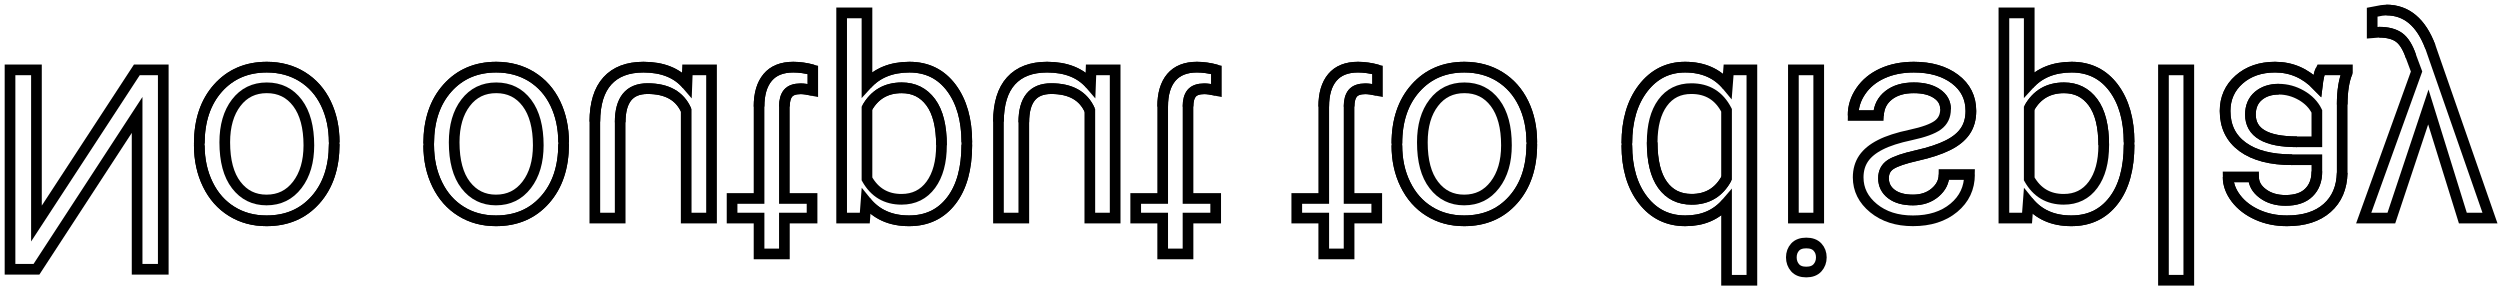
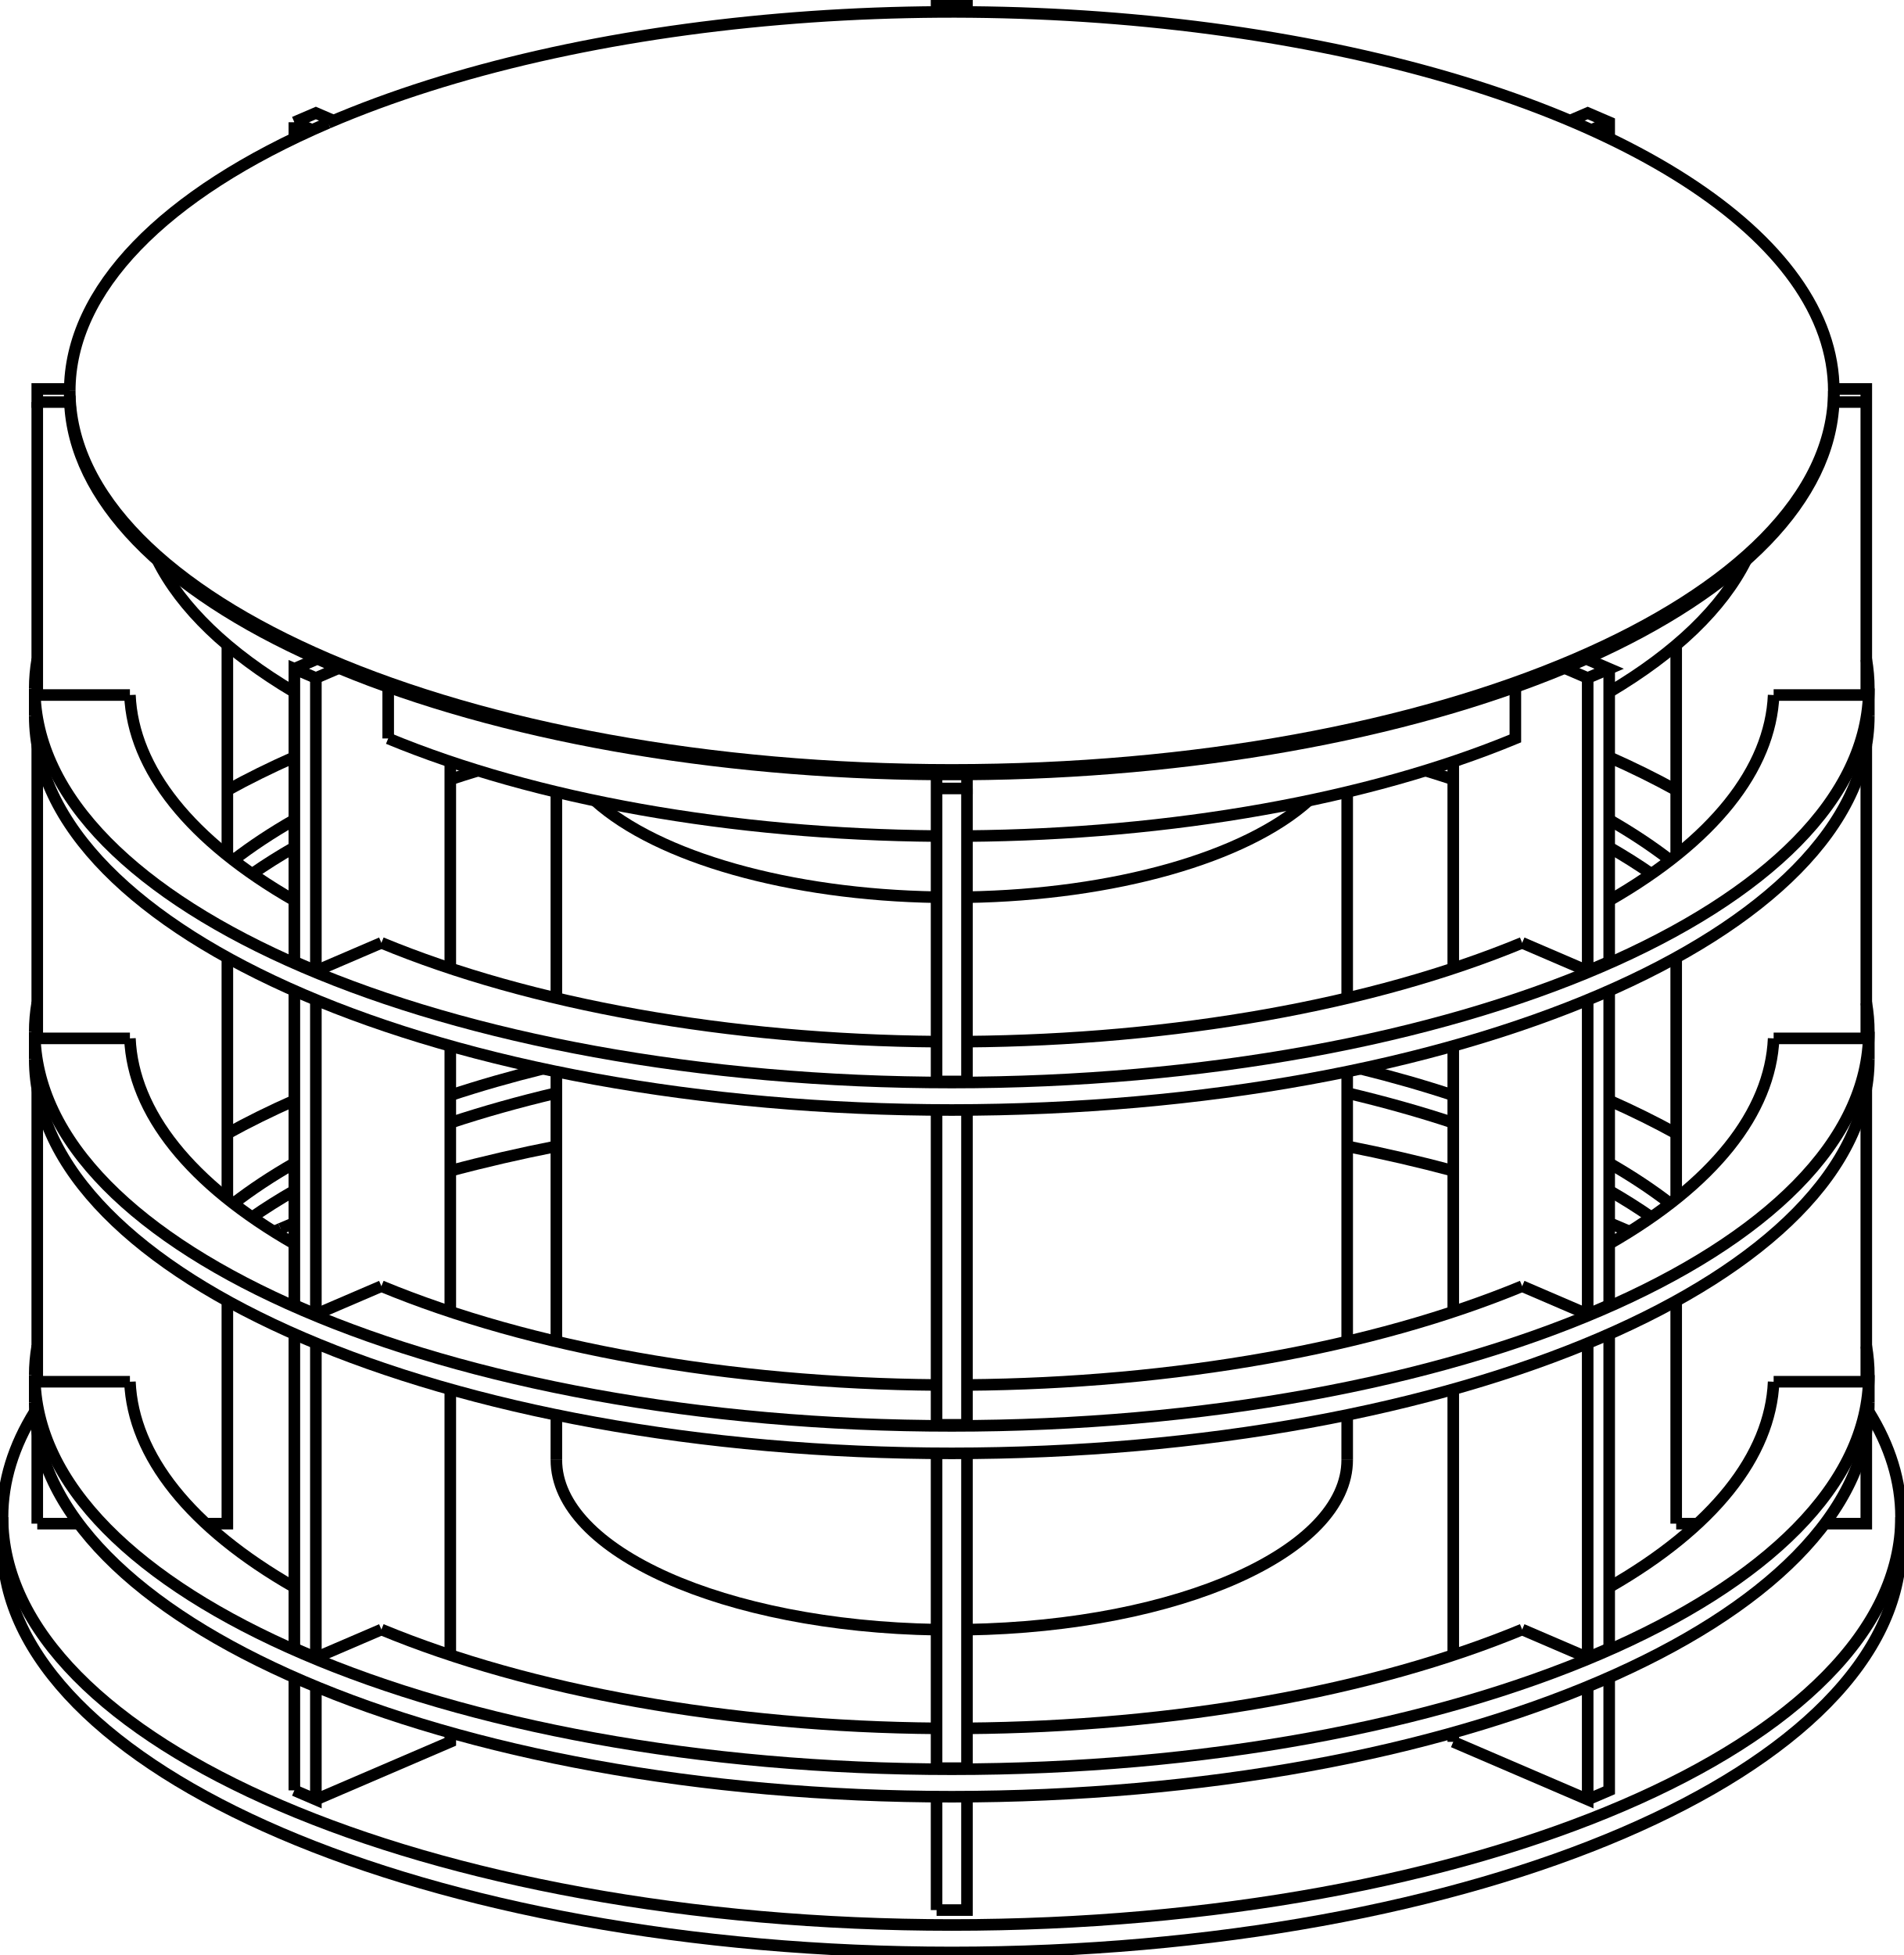
- <svg xmlns="http://www.w3.org/2000/svg" version="1.1" viewBox="1.311 -6.975 249.557 28.975" fill="none" stroke="black" stroke-width="0.6%" vector-effect="non-scaling-stroke">
-   <path d="M 17.609 19.906 L 17.609 0 L 14.971 0 L 4.949 15.34 L 4.949 0 L 2.311 0 L 2.311 19.906 L 4.949 19.906 L 14.998 4.498 L 14.998 19.906 L 17.609 19.906 Z" />
-   <path d="M 21.205 7.355 L 21.205 7.533 Q 21.21 9.71 22.06 11.443 Q 22.91 13.18 24.438 14.123 Q 25.96 15.07 27.918 15.066 Q 30.94 15.07 32.806 12.975 Q 34.67 10.88 34.672 7.41 L 34.672 7.232 Q 34.67 5.07 33.845 3.356 Q 33.02 1.64 31.479 0.684 Q 29.94 -0.27 27.945 -0.273 Q 24.94 -0.27 23.071 1.818 Q 21.21 3.91 21.205 7.355 Z" />
-   <path d="M 21.205 7.533 Q 21.21 9.71 22.06 11.443 Q 22.91 13.18 24.438 14.123 Q 25.96 15.07 27.918 15.066 Q 30.94 15.07 32.806 12.975 Q 34.67 10.88 34.672 7.41" />
-   <path d="M 34.672 7.232 Q 34.67 5.07 33.845 3.356 Q 33.02 1.64 31.479 0.684 Q 29.94 -0.27 27.945 -0.273 Q 24.94 -0.27 23.071 1.818 Q 21.21 3.91 21.205 7.355" />
-   <path d="M 23.748 7.232 Q 23.75 4.77 24.89 3.281 Q 26.03 1.79 27.945 1.791 Q 29.87 1.79 31.008 3.302 Q 32.14 4.81 32.143 7.533 Q 32.14 9.97 30.987 11.478 Q 29.83 12.99 27.918 12.988 Q 26.04 12.99 24.896 11.498 Q 23.75 10.01 23.748 7.232 Q 23.75 4.77 24.89 3.281 Q 26.03 1.79 27.945 1.791 Q 29.87 1.79 31.008 3.302 Q 32.14 4.81 32.143 7.533 Q 32.14 9.97 30.987 11.478 Q 29.83 12.99 27.918 12.988 Q 26.04 12.99 24.896 11.498 Q 23.75 10.01 23.748 7.232 Z" />
-   <path d="M 44.105 7.355 L 44.105 7.533 Q 44.11 9.71 44.96 11.443 Q 45.81 13.18 47.339 14.123 Q 48.86 15.07 50.818 15.066 Q 53.84 15.07 55.706 12.975 Q 57.57 10.88 57.572 7.41 L 57.572 7.232 Q 57.57 5.07 56.745 3.356 Q 55.92 1.64 54.38 0.684 Q 52.84 -0.27 50.846 -0.273 Q 47.84 -0.27 45.972 1.818 Q 44.11 3.91 44.105 7.355 Z" />
-   <path d="M 44.105 7.533 Q 44.11 9.71 44.96 11.443 Q 45.81 13.18 47.339 14.123 Q 48.86 15.07 50.818 15.066 Q 53.84 15.07 55.706 12.975 Q 57.57 10.88 57.572 7.41" />
-   <path d="M 57.572 7.232 Q 57.57 5.07 56.745 3.356 Q 55.92 1.64 54.38 0.684 Q 52.84 -0.27 50.846 -0.273 Q 47.84 -0.27 45.972 1.818 Q 44.11 3.91 44.105 7.355" />
-   <path d="M 46.648 7.232 Q 46.65 4.77 47.79 3.281 Q 48.93 1.79 50.846 1.791 Q 52.77 1.79 53.908 3.302 Q 55.04 4.81 55.043 7.533 Q 55.04 9.97 53.888 11.478 Q 52.73 12.99 50.818 12.988 Q 48.95 12.99 47.797 11.498 Q 46.65 10.01 46.648 7.232 Q 46.65 4.77 47.79 3.281 Q 48.93 1.79 50.846 1.791 Q 52.77 1.79 53.908 3.302 Q 55.04 4.81 55.043 7.533 Q 55.04 9.97 53.888 11.478 Q 52.73 12.99 50.818 12.988 Q 48.95 12.99 47.797 11.498 Q 46.65 10.01 46.648 7.232 Z" />
-   <path d="M 69.932 0 L 69.877 1.463 Q 68.4 -0.27 65.543 -0.273 Q 63.18 -0.27 61.94 1.101 Q 60.7 2.47 60.689 5.168 L 60.689 14.793 L 63.219 14.793 L 63.219 5.236 Q 63.22 1.87 65.953 1.873 Q 68.85 1.87 69.809 4.033 L 69.809 14.793 L 72.338 14.793 L 72.338 0 L 69.932 0 Z" />
-   <path d="M 69.877 1.463 Q 68.4 -0.27 65.543 -0.273 Q 63.18 -0.27 61.94 1.101 Q 60.7 2.47 60.689 5.168" />
-   <path d="M 63.219 5.236 Q 63.22 1.87 65.953 1.873 Q 68.85 1.87 69.809 4.033" />
-   <path d="M 77.082 18.375 L 79.611 18.375 L 79.611 14.793 L 82.373 14.793 L 82.373 12.838 L 79.611 12.838 L 79.611 3.664 Q 79.61 2.78 79.98 2.331 Q 80.35 1.89 81.238 1.887 Q 81.68 1.89 82.441 2.051 L 82.441 0 Q 81.44 -0.27 80.5 -0.273 Q 78.8 -0.27 77.943 0.752 Q 77.08 1.78 77.082 3.664 L 77.082 12.838 L 74.389 12.838 L 74.389 14.793 L 77.082 14.793 L 77.082 18.375 Z" />
-   <path d="M 79.611 3.664 Q 79.61 2.78 79.98 2.331 Q 80.35 1.89 81.238 1.887 Q 81.68 1.89 82.441 2.051" />
-   <path d="M 82.441 0 Q 81.44 -0.27 80.5 -0.273 Q 78.8 -0.27 77.943 0.752 Q 77.08 1.78 77.082 3.664" />
-   <path d="M 97.822 7.465 L 97.822 7.232 Q 97.82 3.86 96.277 1.791 Q 94.73 -0.27 92.094 -0.273 Q 89.4 -0.27 87.855 1.436 L 87.855 -5.688 L 85.326 -5.688 L 85.326 14.793 L 87.637 14.793 L 87.76 13.152 Q 89.3 15.07 92.053 15.066 Q 94.72 15.07 96.271 13.057 Q 97.82 11.05 97.822 7.465 Z" />
-   <path d="M 97.822 7.232 Q 97.82 3.86 96.277 1.791 Q 94.73 -0.27 92.094 -0.273 Q 89.4 -0.27 87.855 1.436" />
-   <path d="M 87.76 13.152 Q 89.3 15.07 92.053 15.066 Q 94.72 15.07 96.271 13.057 Q 97.82 11.05 97.822 7.465" />
-   <path d="M 95.293 7.52 Q 95.29 10.02 94.227 11.471 Q 93.16 12.92 91.301 12.92 Q 89 12.92 87.855 10.883 L 87.855 3.814 Q 88.99 1.79 91.328 1.791 Q 93.15 1.79 94.22 3.233 Q 95.29 4.68 95.293 7.52 Q 95.29 10.02 94.227 11.471 Q 93.16 12.92 91.301 12.92 Q 89 12.92 87.855 10.883" />
-   <path d="M 87.855 3.814 Q 88.99 1.79 91.328 1.791 Q 93.15 1.79 94.22 3.233 Q 95.29 4.68 95.293 7.52" />
-   <path d="M 110.223 0 L 110.168 1.463 Q 108.69 -0.27 105.834 -0.273 Q 103.47 -0.27 102.231 1.101 Q 100.99 2.47 100.98 5.168 L 100.98 14.793 L 103.51 14.793 L 103.51 5.236 Q 103.51 1.87 106.244 1.873 Q 109.14 1.87 110.1 4.033 L 110.1 14.793 L 112.629 14.793 L 112.629 0 L 110.223 0 Z" />
-   <path d="M 110.168 1.463 Q 108.69 -0.27 105.834 -0.273 Q 103.47 -0.27 102.231 1.101 Q 100.99 2.47 100.98 5.168" />
-   <path d="M 103.51 5.236 Q 103.51 1.87 106.244 1.873 Q 109.14 1.87 110.1 4.033" />
-   <path d="M 117.373 18.375 L 119.902 18.375 L 119.902 14.793 L 122.664 14.793 L 122.664 12.838 L 119.902 12.838 L 119.902 3.664 Q 119.9 2.78 120.271 2.331 Q 120.64 1.89 121.529 1.887 Q 121.97 1.89 122.732 2.051 L 122.732 0 Q 121.73 -0.27 120.791 -0.273 Q 119.1 -0.27 118.234 0.752 Q 117.37 1.78 117.373 3.664 L 117.373 12.838 L 114.68 12.838 L 114.68 14.793 L 117.373 14.793 L 117.373 18.375 Z" />
-   <path d="M 119.902 3.664 Q 119.9 2.78 120.271 2.331 Q 120.64 1.89 121.529 1.887 Q 121.97 1.89 122.732 2.051" />
-   <path d="M 122.732 0 Q 121.73 -0.27 120.791 -0.273 Q 119.1 -0.27 118.234 0.752 Q 117.37 1.78 117.373 3.664" />
-   <path d="M 133.451 18.375 L 135.98 18.375 L 135.98 14.793 L 138.742 14.793 L 138.742 12.838 L 135.98 12.838 L 135.98 3.664 Q 135.98 2.78 136.35 2.331 Q 136.72 1.89 137.607 1.887 Q 138.04 1.89 138.811 2.051 L 138.811 0 Q 137.81 -0.27 136.869 -0.273 Q 135.17 -0.27 134.312 0.752 Q 133.45 1.78 133.451 3.664 L 133.451 12.838 L 130.758 12.838 L 130.758 14.793 L 133.451 14.793 L 133.451 18.375 Z" />
-   <path d="M 135.98 3.664 Q 135.98 2.78 136.35 2.331 Q 136.72 1.89 137.607 1.887 Q 138.04 1.89 138.811 2.051" />
-   <path d="M 138.811 0 Q 137.81 -0.27 136.869 -0.273 Q 135.17 -0.27 134.312 0.752 Q 133.45 1.78 133.451 3.664" />
-   <path d="M 140.752 7.355 L 140.752 7.533 Q 140.75 9.71 141.606 11.443 Q 142.46 13.18 143.985 14.123 Q 145.51 15.07 147.465 15.066 Q 150.49 15.07 152.353 12.975 Q 154.22 10.88 154.219 7.41 L 154.219 7.232 Q 154.22 5.07 153.392 3.356 Q 152.56 1.64 151.026 0.684 Q 149.49 -0.27 147.492 -0.273 Q 144.48 -0.27 142.618 1.818 Q 140.75 3.91 140.752 7.355 Z" />
-   <path d="M 140.752 7.533 Q 140.75 9.71 141.606 11.443 Q 142.46 13.18 143.985 14.123 Q 145.51 15.07 147.465 15.066 Q 150.49 15.07 152.353 12.975 Q 154.22 10.88 154.219 7.41" />
-   <path d="M 154.219 7.232 Q 154.22 5.07 153.392 3.356 Q 152.56 1.64 151.026 0.684 Q 149.49 -0.27 147.492 -0.273 Q 144.48 -0.27 142.618 1.818 Q 140.75 3.91 140.752 7.355" />
-   <path d="M 143.295 7.232 Q 143.29 4.77 144.437 3.281 Q 145.58 1.79 147.492 1.791 Q 149.42 1.79 150.555 3.302 Q 151.69 4.81 151.689 7.533 Q 151.69 9.97 150.534 11.478 Q 149.38 12.99 147.465 12.988 Q 145.59 12.99 144.443 11.498 Q 143.29 10.01 143.295 7.232 Q 143.29 4.77 144.437 3.281 Q 145.58 1.79 147.492 1.791 Q 149.42 1.79 150.555 3.302 Q 151.69 4.81 151.689 7.533 Q 151.69 9.97 150.534 11.478 Q 149.38 12.99 147.465 12.988 Q 145.59 12.99 144.443 11.498 Q 143.29 10.01 143.295 7.232 Z" />
-   <path d="M 163.707 7.328 L 163.707 7.52 Q 163.71 10.92 165.32 12.995 Q 166.93 15.07 169.545 15.066 Q 172.14 15.07 173.66 13.289 L 173.66 21 L 176.189 21 L 176.189 0 L 173.865 0 L 173.742 1.586 Q 172.22 -0.27 169.518 -0.273 Q 166.95 -0.27 165.327 1.832 Q 163.71 3.94 163.707 7.328 Z" />
-   <path d="M 163.707 7.52 Q 163.71 10.92 165.32 12.995 Q 166.93 15.07 169.545 15.066 Q 172.14 15.07 173.66 13.289" />
-   <path d="M 173.742 1.586 Q 172.22 -0.27 169.518 -0.273 Q 166.95 -0.27 165.327 1.832 Q 163.71 3.94 163.707 7.328" />
-   <path d="M 166.236 7.232 Q 166.24 4.72 167.275 3.295 Q 168.31 1.87 170.146 1.873 Q 172.55 1.87 173.66 4.033 L 173.66 10.828 Q 172.53 12.92 170.174 12.92 Q 168.31 12.92 167.275 11.484 Q 166.24 10.05 166.236 7.232 Q 166.24 4.72 167.275 3.295 Q 168.31 1.87 170.146 1.873 Q 172.55 1.87 173.66 4.033" />
-   <path d="M 173.66 10.828 Q 172.53 12.92 170.174 12.92 Q 168.31 12.92 167.275 11.484 Q 166.24 10.05 166.236 7.232" />
-   <path d="M 182.861 14.793 L 182.861 0 L 180.332 0 L 180.332 14.793 L 182.861 14.793 Z" />
-   <path d="M 180.127 18.717 Q 180.13 19.33 180.503 19.756 Q 180.88 20.18 181.617 20.18 Q 182.36 20.18 182.738 19.756 Q 183.12 19.33 183.121 18.717 Q 183.12 18.1 182.738 17.691 Q 182.36 17.28 181.617 17.281 Q 180.88 17.28 180.503 17.691 Q 180.13 18.1 180.127 18.717 Q 180.13 19.33 180.503 19.756 Q 180.88 20.18 181.617 20.18 Q 182.36 20.18 182.738 19.756 Q 183.12 19.33 183.121 18.717 Q 183.12 18.1 182.738 17.691 Q 182.36 17.28 181.617 17.281 Q 180.88 17.28 180.503 17.691 Q 180.13 18.1 180.127 18.717 Z" />
-   <path d="M 195.521 3.924 Q 195.52 4.95 194.749 5.517 Q 193.98 6.08 192.056 6.494 Q 190.13 6.9 189.007 7.479 Q 187.88 8.05 187.339 8.846 Q 186.8 9.64 186.799 10.732 Q 186.8 12.55 188.337 13.809 Q 189.88 15.07 192.268 15.066 Q 194.78 15.07 196.349 13.768 Q 197.91 12.47 197.914 10.445 L 195.371 10.445 Q 195.37 11.48 194.489 12.236 Q 193.61 12.99 192.268 12.988 Q 190.89 12.99 190.107 12.387 Q 189.33 11.79 189.328 10.814 Q 189.33 9.9 190.053 9.434 Q 190.78 8.97 192.671 8.545 Q 194.56 8.12 195.74 7.533 Q 196.92 6.95 197.483 6.118 Q 198.05 5.29 198.051 4.102 Q 198.05 2.12 196.465 0.923 Q 194.88 -0.27 192.35 -0.273 Q 190.57 -0.27 189.205 0.355 Q 187.84 0.98 187.065 2.112 Q 186.29 3.24 186.293 4.553 L 188.822 4.553 Q 188.89 3.28 189.841 2.536 Q 190.79 1.79 192.35 1.791 Q 193.79 1.79 194.653 2.372 Q 195.52 2.95 195.521 3.924 Q 195.52 4.95 194.749 5.517 Q 193.98 6.08 192.056 6.494 Q 190.13 6.9 189.007 7.479 Q 187.88 8.05 187.339 8.846 Q 186.8 9.64 186.799 10.732 Q 186.8 12.55 188.337 13.809 Q 189.88 15.07 192.268 15.066 Q 194.78 15.07 196.349 13.768 Q 197.91 12.47 197.914 10.445" />
-   <path d="M 195.371 10.445 Q 195.37 11.48 194.489 12.236 Q 193.61 12.99 192.268 12.988 Q 190.89 12.99 190.107 12.387 Q 189.33 11.79 189.328 10.814 Q 189.33 9.9 190.053 9.434 Q 190.78 8.97 192.671 8.545 Q 194.56 8.12 195.74 7.533 Q 196.92 6.95 197.483 6.118 Q 198.05 5.29 198.051 4.102 Q 198.05 2.12 196.465 0.923 Q 194.88 -0.27 192.35 -0.273 Q 190.57 -0.27 189.205 0.355 Q 187.84 0.98 187.065 2.112 Q 186.29 3.24 186.293 4.553" />
-   <path d="M 188.822 4.553 Q 188.89 3.28 189.841 2.536 Q 190.79 1.79 192.35 1.791 Q 193.79 1.79 194.653 2.372 Q 195.52 2.95 195.521 3.924" />
-   <path d="M 213.842 7.465 L 213.842 7.232 Q 213.84 3.86 212.297 1.791 Q 210.75 -0.27 208.113 -0.273 Q 205.42 -0.27 203.875 1.436 L 203.875 -5.688 L 201.346 -5.688 L 201.346 14.793 L 203.656 14.793 L 203.779 13.152 Q 205.32 15.07 208.072 15.066 Q 210.74 15.07 212.29 13.057 Q 213.84 11.05 213.842 7.465 Z" />
-   <path d="M 213.842 7.232 Q 213.84 3.86 212.297 1.791 Q 210.75 -0.27 208.113 -0.273 Q 205.42 -0.27 203.875 1.436" />
-   <path d="M 203.779 13.152 Q 205.32 15.07 208.072 15.066 Q 210.74 15.07 212.29 13.057 Q 213.84 11.05 213.842 7.465" />
-   <path d="M 211.312 7.52 Q 211.31 10.02 210.246 11.471 Q 209.18 12.92 207.32 12.92 Q 205.02 12.92 203.875 10.883 L 203.875 3.814 Q 205.01 1.79 207.348 1.791 Q 209.17 1.79 210.239 3.233 Q 211.31 4.68 211.312 7.52 Q 211.31 10.02 210.246 11.471 Q 209.18 12.92 207.32 12.92 Q 205.02 12.92 203.875 10.883" />
-   <path d="M 203.875 3.814 Q 205.01 1.79 207.348 1.791 Q 209.17 1.79 210.239 3.233 Q 211.31 4.68 211.312 7.52" />
-   <path d="M 219.803 21 L 219.803 0 L 217.273 0 L 217.273 21 L 219.803 21 Z" />
-   <path d="M 235.635 0 L 232.982 0 Q 232.76 0.44 232.627 1.559 Q 230.86 -0.27 228.416 -0.273 Q 226.23 -0.27 224.827 0.964 Q 223.43 2.2 223.426 4.102 Q 223.43 6.41 225.183 7.69 Q 226.94 8.97 230.125 8.969 L 232.586 8.969 L 232.586 10.131 Q 232.59 11.46 231.793 12.243 Q 231 13.03 229.455 13.029 Q 228.1 13.03 227.186 12.346 Q 226.27 11.66 226.27 10.691 L 223.727 10.691 Q 223.73 11.8 224.513 12.831 Q 225.3 13.86 226.646 14.465 Q 227.99 15.07 229.605 15.066 Q 232.16 15.07 233.611 13.788 Q 235.06 12.51 235.115 10.268 L 235.115 3.459 Q 235.12 1.42 235.635 0.219 L 235.635 0 Z" />
-   <path d="M 232.982 0 Q 232.76 0.44 232.627 1.559 Q 230.86 -0.27 228.416 -0.273 Q 226.23 -0.27 224.827 0.964 Q 223.43 2.2 223.426 4.102 Q 223.43 6.41 225.183 7.69 Q 226.94 8.97 230.125 8.969" />
-   <path d="M 232.586 10.131 Q 232.59 11.46 231.793 12.243 Q 231 13.03 229.455 13.029 Q 228.1 13.03 227.186 12.346 Q 226.27 11.66 226.27 10.691" />
-   <path d="M 223.727 10.691 Q 223.73 11.8 224.513 12.831 Q 225.3 13.86 226.646 14.465 Q 227.99 15.07 229.605 15.066 Q 232.16 15.07 233.611 13.788 Q 235.06 12.51 235.115 10.268" />
-   <path d="M 235.115 3.459 Q 235.12 1.42 235.635 0.219" />
-   <path d="M 228.785 1.928 Q 229.97 1.93 231.041 2.543 Q 232.11 3.16 232.586 4.143 L 232.586 7.178 L 230.604 7.178 Q 225.96 7.18 225.955 4.457 Q 225.96 3.27 226.748 2.598 Q 227.54 1.93 228.785 1.928 Q 229.97 1.93 231.041 2.543 Q 232.11 3.16 232.586 4.143" />
-   <path d="M 230.604 7.178 Q 225.96 7.18 225.955 4.457 Q 225.96 3.27 226.748 2.598 Q 227.54 1.93 228.785 1.928" />
-   <path d="M 240.023 14.793 L 243.715 3.705 L 247.16 14.793 L 249.867 14.793 L 243.92 -2.283 Q 242.54 -5.97 239.531 -5.975 L 239.053 -5.934 L 238.109 -5.756 L 238.109 -3.705 L 238.793 -3.76 Q 240.08 -3.76 240.796 -3.24 Q 241.51 -2.72 241.979 -1.34 L 242.539 0.164 L 237.262 14.793 L 240.023 14.793 Z" />
-   <path d="M 243.92 -2.283 Q 242.54 -5.97 239.531 -5.975" />
-   <path d="M 238.793 -3.76 Q 240.08 -3.76 240.796 -3.24 Q 241.51 -2.72 241.979 -1.34" />
+ <svg xmlns="http://www.w3.org/2000/svg" version="1.1" viewBox="-375.5 -381.768 751 771.227" fill="none" stroke="black" stroke-width="0.6%" vector-effect="non-scaling-stroke">
+   <path d="M -264.811 102.941 A 374.5 160.905 360 0 1 -259.367 100.649" />
+   <path d="M -197.848 80.101 A 374.5 160.905 360 0 1 -156 70.438" />
+   <path d="M 156 70.438 A 374.5 160.905 360 0 1 197.848 80.101" />
+   <path d="M 259.367 100.649 A 374.5 160.905 360 0 1 267.452 104.087" />
+   <path d="M 361.71 175.027 A 374.5 160.905 360 0 1 374.5 216.718 A 374.5 160.905 360 0 1 -374.5 216.718 A 374.5 160.905 360 0 1 -361.71 175.027" />
+   <path d="M -267.452 104.087 A 374.5 160.905 360 0 1 -264.811 102.941" />
+   <path d="M -374.5 227.554 A 374.5 160.905 180 0 0 374.5 227.554" />
+   <path d="M -6 371.738 L 6 371.738 L 6 326.996" />
+   <path d="M -259.367 324.511 L -250.881 328.156 L -250.881 283.574" />
+   <path d="M -250.881 328.156 L -197.848 305.371 L -197.848 301.716" />
+   <path d="M -360.8 219.296 L -344.325 219.296" />
+   <path d="M -294.265 219.296 L -285.8 219.296 L -285.8 131.439" />
+   <path d="M 250.881 328.156 L 259.367 324.511 L 259.367 279.947" />
+   <path d="M 197.848 305.371 L 250.881 328.156 L 250.881 283.574" />
+   <path d="M 285.8 219.296 L 294.265 219.296" />
+   <path d="M 344.325 219.296 L 360.8 219.296 L 360.8 183.118" />
+   <path d="M -6 371.738 L -6 326.996" />
+   <path d="M -6 315.752 L -6 191.547" />
+   <path d="M -6 180.303 L -6 56.098" />
+   <path d="M -6 44.854 L -6 -70.729 L 6 -70.729 L 6 -76.26 A 347.98 149.511 360 0 1 -6 -76.26 L -6 -70.729" />
+   <path d="M 6 44.854 L 6 -70.729" />
+   <path d="M 6 180.303 L 6 56.098" />
+   <path d="M 6 315.752 L 6 191.547" />
+   <path d="M -259.367 324.511 L -259.367 279.947" />
+   <path d="M -259.367 268.525 L -259.367 144.498" />
+   <path d="M -259.367 133.076 L -259.367 9.049" />
+   <path d="M -259.367 -2.373 L -259.367 -117.956 L -250.881 -114.31 L -241.78 -118.221 A 347.98 149.511 360 0 1 -250.265 -121.867 L -259.367 -117.956" />
+   <path d="M -197.848 271.135 L -197.848 166.267" />
+   <path d="M -197.848 135.686 L -197.848 30.818" />
+   <path d="M -197.848 0.237 L -197.848 -81.294" />
+   <path d="M -222.345 -110.739 L -222.345 -90.451" />
+   <path d="M -250.881 1.273 L -250.881 -114.31" />
+   <path d="M -225.033 -9.833 L -250.881 1.273 L -259.367 -2.373" />
+   <path d="M -250.881 136.722 L -250.881 12.676" />
+   <path d="M -225.033 125.616 L -250.881 136.722 L -259.367 133.076" />
+   <path d="M -250.881 272.171 L -250.881 148.125" />
+   <path d="M -225.033 261.065 L -250.881 272.171 L -259.367 268.525" />
+   <path d="M -360.8 219.296 L -360.8 183.118" />
+   <path d="M -347.975 -228.326 L -360.8 -228.326 L -360.8 -223.17 L -347.928 -223.17 A 347.98 149.511 360 0 1 -347.98 -225.748" />
+   <path d="M -285.8 91.133 L -285.8 -4.01" />
+   <path d="M -285.8 -44.316 L -285.8 -127.309" />
+   <path d="M -360.8 -107.587 L -360.8 -223.17" />
+   <path d="M -324.244 -107.587 L -360.8 -107.587" />
+   <path d="M -360.8 27.862 L -360.8 -87.78" />
+   <path d="M -324.244 27.862 L -360.8 27.862" />
+   <path d="M -360.8 163.311 L -360.8 47.669" />
+   <path d="M -324.244 163.311 L -360.8 163.311" />
+   <path d="M 250.881 272.171 L 225.033 261.065" />
+   <path d="M 250.881 272.171 L 250.881 148.125" />
+   <path d="M 250.881 136.722 L 225.033 125.616" />
+   <path d="M 250.881 136.722 L 250.881 12.676" />
+   <path d="M 250.881 1.273 L 225.033 -9.833" />
+   <path d="M 250.881 1.273 L 250.881 -114.31 L 259.367 -117.956 L 250.265 -121.867 A 347.98 149.511 360 0 1 241.78 -118.221 L 250.881 -114.31" />
+   <path d="M 222.345 -110.739 L 222.345 -90.451 A 320.5 137.704 360 0 1 6 -51.949" />
+   <path d="M 197.848 305.371 L 197.848 301.716" />
+   <path d="M 197.848 271.135 L 197.848 166.267" />
+   <path d="M 197.848 135.686 L 197.848 30.818" />
+   <path d="M 197.848 0.237 L 197.848 -81.294" />
+   <path d="M 259.367 -2.373 L 259.367 -117.956" />
+   <path d="M 259.367 133.076 L 259.367 9.049" />
+   <path d="M 259.367 268.525 L 259.367 144.498" />
+   <path d="M 360.8 163.311 L 324.244 163.311" />
+   <path d="M 360.8 163.311 L 360.8 47.669" />
+   <path d="M 360.8 27.862 L 324.244 27.862" />
+   <path d="M 360.8 27.862 L 360.8 -87.78" />
+   <path d="M 360.8 -107.587 L 324.244 -107.587" />
+   <path d="M 360.8 -107.587 L 360.8 -223.17 L 360.8 -228.326 L 347.975 -228.326" />
+   <path d="M 347.928 -223.17 L 360.8 -223.17" />
+   <path d="M 285.8 219.296 L 285.8 131.439" />
+   <path d="M 285.8 91.133 L 285.8 -4.01" />
+   <path d="M 285.8 -44.316 L 285.8 -127.309" />
+   <path d="M 259.367 -327.229 L 259.367 -333.541 L 250.881 -337.186 L 243.909 -334.19" />
+   <path d="M 252.322 -330.514 L 259.367 -333.541" />
+   <path d="M -259.367 -333.541 L -252.322 -330.514" />
+   <path d="M -259.367 -327.229 L -259.367 -333.541" />
+   <path d="M -243.909 -334.19 L -250.881 -337.186 L -259.367 -333.541" />
+   <path d="M 6 -377.043 L 6 -380.768 L -6 -380.768 L -6 -377.043" />
+   <path d="M -361.8 171.569 A 361.8 155.449 180 0 0 361.8 171.569" />
+   <path d="M -276.026 98.426 A 324.3 139.337 360 0 1 -259.367 87.925" />
+   <path d="M -197.848 61.167 A 324.3 139.337 360 0 1 -156 49.412" />
+   <path d="M 156 49.412 A 324.3 139.337 360 0 1 197.848 61.167" />
+   <path d="M 259.367 87.925 A 324.3 139.337 360 0 1 276.026 98.426" />
+   <path d="M -225.033 261.065 A 324.3 139.337 180 0 0 -6 300.046" />
+   <path d="M 259.367 52.354 A 361.8 155.449 360 0 1 285.8 65.414" />
+   <path d="M 360.8 149.183 A 361.8 155.449 360 0 1 361.8 160.733 L 361.8 171.569" />
+   <path d="M 361.8 160.733 A 361.8 155.449 360 0 1 -361.8 160.733 L -361.8 171.569" />
+   <path d="M -361.8 160.733 A 361.8 155.449 360 0 1 -360.8 149.183" />
+   <path d="M -285.8 65.414 A 361.8 155.449 360 0 1 -259.367 52.354" />
+   <path d="M 259.367 268.525 L 250.881 272.171" />
+   <path d="M 6 300.046 A 324.3 139.337 180 0 0 225.033 261.065" />
+   <path d="M 6 315.752 L -6 315.752" />
+   <path d="M -324.244 163.311 A 324.3 139.337 180 0 0 -259.367 244.377" />
+   <path d="M -259.367 77.089 A 324.3 139.337 180 0 0 -283.416 93.008" />
+   <path d="M -161.218 39.833 A 324.3 139.337 180 0 0 -197.848 50.331" />
+   <path d="M 197.848 50.331 A 324.3 139.337 180 0 0 161.218 39.833" />
+   <path d="M 283.416 93.008 A 324.3 139.337 180 0 0 259.367 77.089" />
+   <path d="M 259.367 244.377 A 324.3 139.337 180 0 0 324.244 163.311" />
+   <path d="M -361.8 36.12 A 361.8 155.449 180 0 0 361.8 36.12" />
+   <path d="M -276.026 -37.023 A 324.3 139.337 360 0 1 -259.367 -47.524" />
+   <path d="M -197.848 -74.282 A 324.3 139.337 360 0 1 -186.879 -77.756" />
+   <path d="M 186.879 -77.756 A 324.3 139.337 360 0 1 197.848 -74.282" />
+   <path d="M 259.367 -47.524 A 324.3 139.337 360 0 1 276.026 -37.023" />
+   <path d="M -225.033 125.616 A 324.3 139.337 180 0 0 -6 164.597" />
+   <path d="M 259.367 -83.095 A 361.8 155.449 360 0 1 285.8 -70.035" />
+   <path d="M 360.8 13.734 A 361.8 155.449 360 0 1 361.8 25.284 L 361.8 36.12" />
+   <path d="M 361.8 25.284 A 361.8 155.449 360 0 1 -361.8 25.284 L -361.8 36.12" />
+   <path d="M -361.8 25.284 A 361.8 155.449 360 0 1 -360.8 13.734" />
+   <path d="M -285.8 -70.035 A 361.8 155.449 360 0 1 -259.367 -83.095" />
+   <path d="M 259.367 133.076 L 250.881 136.722" />
+   <path d="M 6 164.597 A 324.3 139.337 180 0 0 225.033 125.616" />
+   <path d="M 6 180.303 L -6 180.303" />
+   <path d="M -324.244 27.862 A 324.3 139.337 180 0 0 -259.367 108.928" />
+   <path d="M -259.367 -58.36 A 324.3 139.337 180 0 0 -283.416 -42.441" />
+   <path d="M 283.416 -42.441 A 324.3 139.337 180 0 0 259.367 -58.36" />
+   <path d="M 259.367 108.928 A 324.3 139.337 180 0 0 324.244 27.862" />
+   <path d="M -361.8 -99.329 A 361.8 155.449 180 0 0 361.8 -99.329" />
+   <path d="M -225.033 -9.833 A 324.3 139.337 180 0 0 -6 29.148" />
+   <path d="M 360.8 -121.715 A 361.8 155.449 360 0 1 361.8 -110.165 L 361.8 -99.329" />
+   <path d="M 361.8 -110.165 A 361.8 155.449 360 0 1 -361.8 -110.165 L -361.8 -99.329" />
+   <path d="M -361.8 -110.165 A 361.8 155.449 360 0 1 -360.8 -121.715" />
+   <path d="M 259.367 -26.521 A 324.3 139.337 180 0 0 324.244 -107.587" />
+   <path d="M 259.367 -2.373 L 250.881 1.273" />
+   <path d="M 6 29.148 A 324.3 139.337 180 0 0 225.033 -9.833" />
+   <path d="M 6 44.854 L -6 44.854" />
+   <path d="M -324.244 -107.587 A 324.3 139.337 180 0 0 -259.367 -26.521" />
+   <path d="M -6 -76.26 A 347.98 149.511 360 0 1 -241.78 -118.221" />
+   <path d="M -6 -51.949 A 320.5 137.704 360 0 1 -222.345 -90.451" />
+   <path d="M -259.367 -108.734 A 320.5 137.704 360 0 1 -313.371 -160.746" />
+   <path d="M 313.371 -160.746 A 320.5 137.704 360 0 1 259.367 -108.734" />
+   <path d="M 241.78 -118.221 A 347.98 149.511 360 0 1 6 -76.26" />
+   <path d="M -250.265 -121.867 A 347.98 149.511 360 0 1 -347.928 -223.17" />
+   <path d="M 347.928 -223.17 A 347.98 149.511 360 0 1 250.265 -121.867" />
+   <path d="M 347.98 -225.748 A 347.98 149.511 360 0 1 347.928 -223.17" />
+   <path d="M -156 194.144 A 156 67.026 180 0 0 -6 261.12" />
+   <path d="M 6 261.12 A 156 67.026 180 0 0 156 194.144" />
+   <path d="M -246.059 -333.275 A 347.98 149.511 360 0 1 347.98 -227.554 L 347.98 -225.748" />
+   <path d="M 347.98 -227.554 A 347.98 149.511 360 0 1 -347.98 -227.554 L -347.98 -225.748" />
+   <path d="M -347.98 -227.554 A 347.98 149.511 360 0 1 -246.059 -333.275" />
+   <path d="M 140.754 -65.915 A 156 67.026 360 0 1 6 -27.838" />
+   <path d="M -6 -27.838 A 156 67.026 360 0 1 -140.754 -65.915" />
+   <path d="M -374.5 216.718 L -374.5 227.554" />
+   <path d="M 374.5 216.718 L 374.5 227.554" />
+   <path d="M -156 -69.338 L -156 11.991" />
+   <path d="M -156 40.927 L -156 147.44" />
+   <path d="M -156 176.376 L -156 194.144" />
+   <path d="M 156 -69.338 L 156 11.991" />
+   <path d="M 156 40.927 L 156 147.44" />
+   <path d="M 156 176.376 L 156 194.144" />
</svg>
